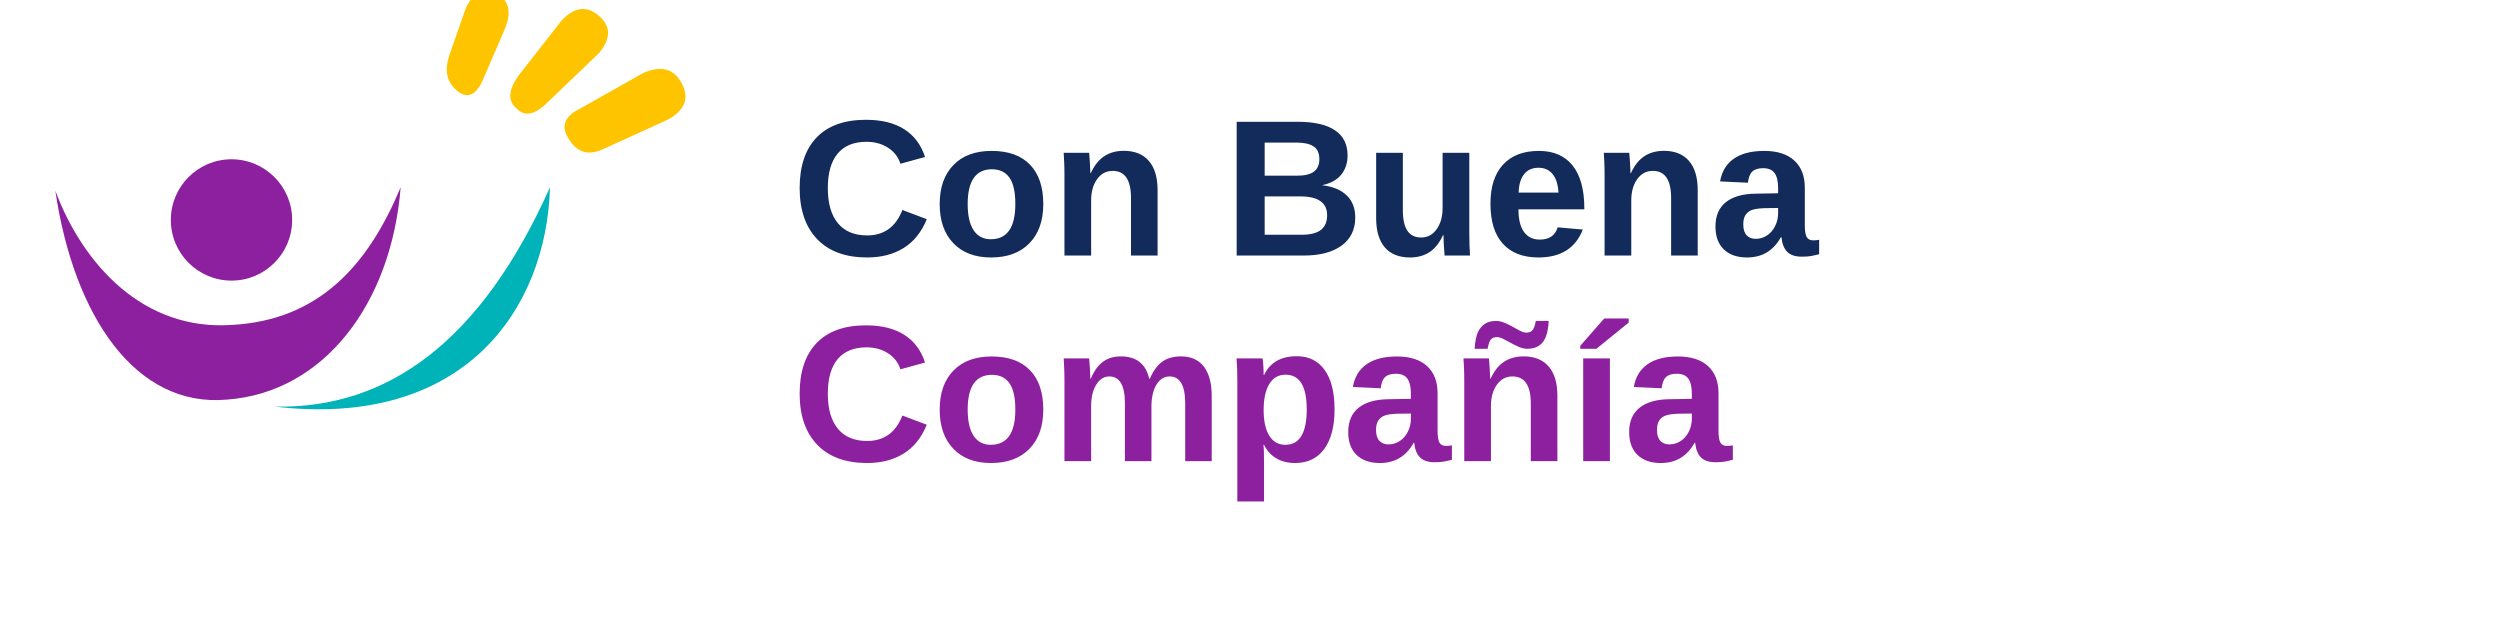
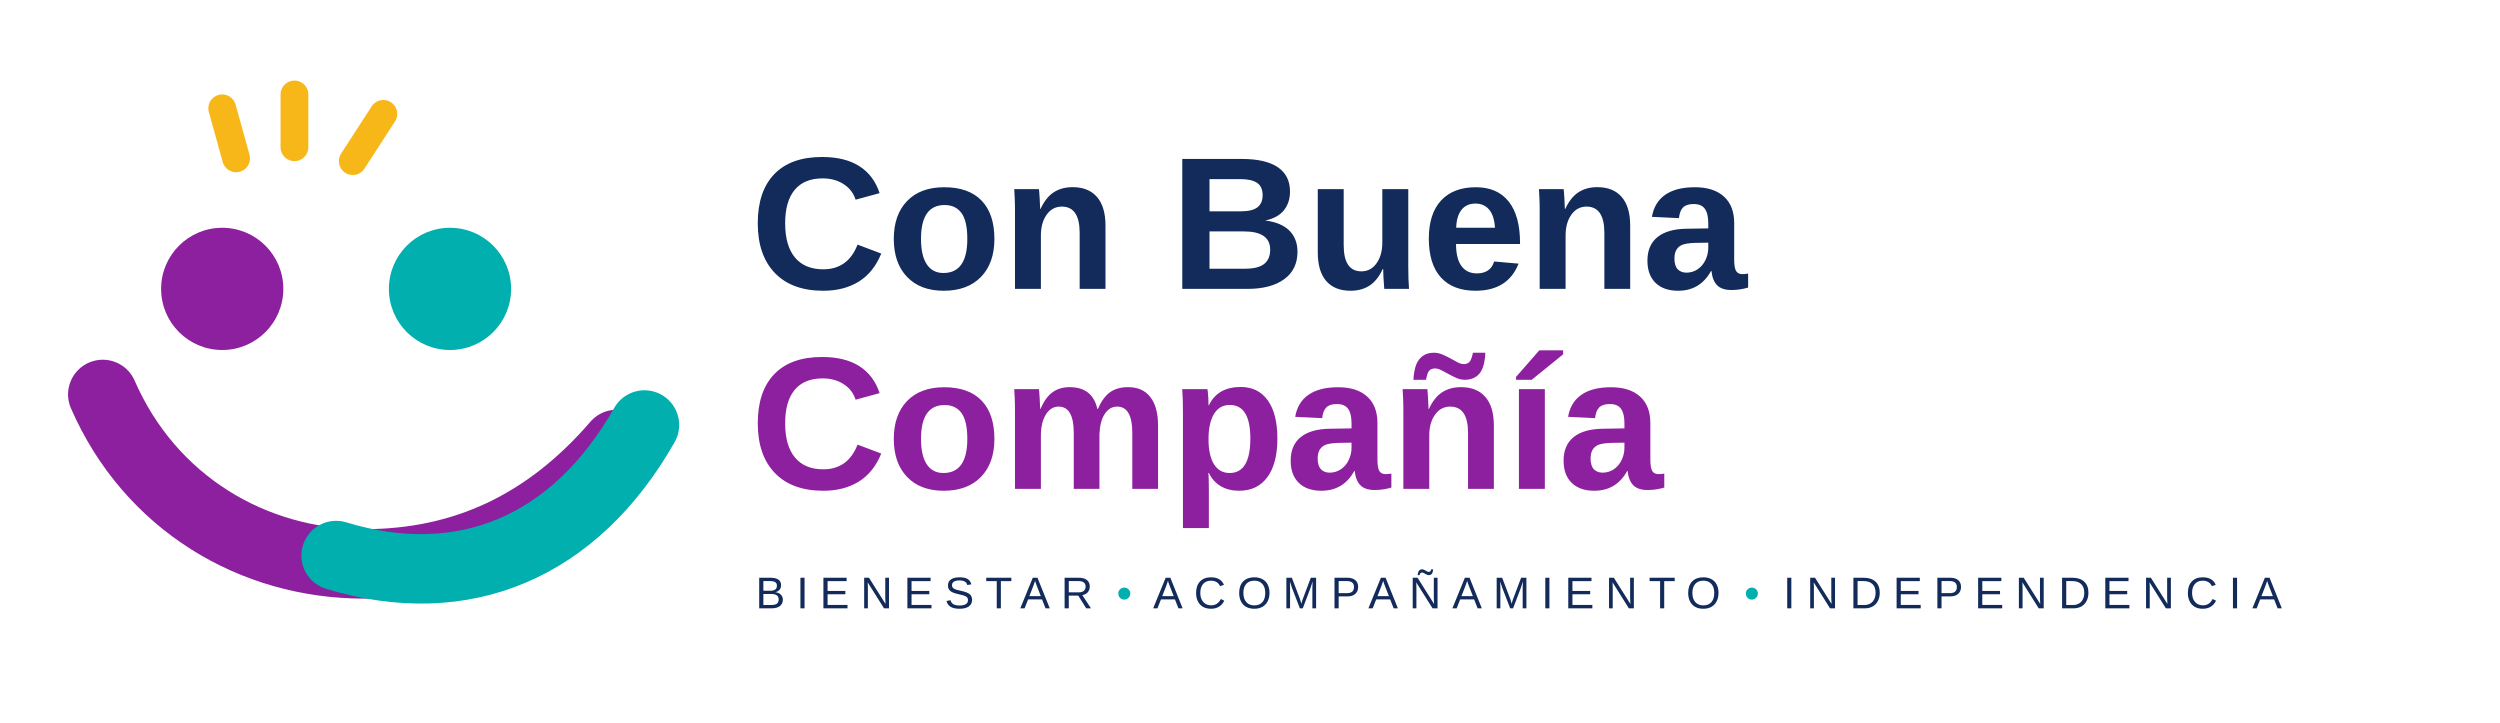
- <svg xmlns="http://www.w3.org/2000/svg" viewBox="0 0 900 230" role="img" aria-labelledby="title desc">
-   <g transform="translate(-75,-38) scale(.42)">
-     <path d="M226 254 C250 318 302 374 377 369 C452 365 494 318 522 251 C514 351 456 427 373 433 C295 440 242 362 226 254Z" fill="#8D209E" />
-     <circle cx="377" cy="279" r="52" fill="#8D209E" />
-     <path d="M414 439 C511 441 591 383 650 251 C647 356 576 458 414 439Z" fill="#00B3B8" />
-     <path d="M570 168 Q557 157 564 137 L578 97 Q588 77 606 86 Q620 95 611 116 L592 160 Q583 179 570 168Z" fill="#FFC400" />
-     <path d="M622 184 Q609 174 624 154 L660 108 Q677 90 693 105 Q707 118 692 136 L645 181 Q631 193 622 184Z" fill="#FFC400" />
-     <path d="M667 211 Q655 194 675 184 L730 153 Q753 143 763 162 Q773 181 751 193 L694 219 Q677 226 667 211Z" fill="#FFC400" />
+ <svg xmlns="http://www.w3.org/2000/svg" viewBox="0 0 900 260" role="img" aria-labelledby="title desc">
+   <g transform="translate(8 26)">
+     <circle cx="72" cy="78" r="22" fill="#8D209E" />
+     <circle cx="154" cy="78" r="22" fill="#00AFAE" />
+     <path d="M29 116c17 39 54 61 94 61 36 0 66-14 91-43" fill="none" stroke="#8D209E" stroke-width="25" stroke-linecap="round" />
+     <path d="M113 174c46 14 86-3 111-47" fill="none" stroke="#00AFAE" stroke-width="25" stroke-linecap="round" />
+     <path d="M77 31l-5-18M98 27V8M119 32l11-17" fill="none" stroke="#F7B718" stroke-width="10" stroke-linecap="round" />
  </g>
-   <text x="285" y="92" font-family="Arial, sans-serif" font-size="70" font-weight="700" fill="#122B5B">Con Buena</text>
-   <text x="285" y="166" font-family="Arial, sans-serif" font-size="70" font-weight="700" fill="#8D209E">Compañía</text>
+   <text x="270" y="104" font-family="Arial, sans-serif" font-size="68" font-weight="700" fill="#122B5B">Con Buena</text>
+   <text x="270" y="176" font-family="Arial, sans-serif" font-size="68" font-weight="700" fill="#8D209E">Compañía</text>
+   <text x="272" y="219" font-family="Arial, sans-serif" font-size="16" letter-spacing="4" fill="#122B5B">BIENESTAR  <tspan fill="#00AFAE">•</tspan>  ACOMPAÑAMIENTO  <tspan fill="#00AFAE">•</tspan>  INDEPENDENCIA</text>
</svg>
